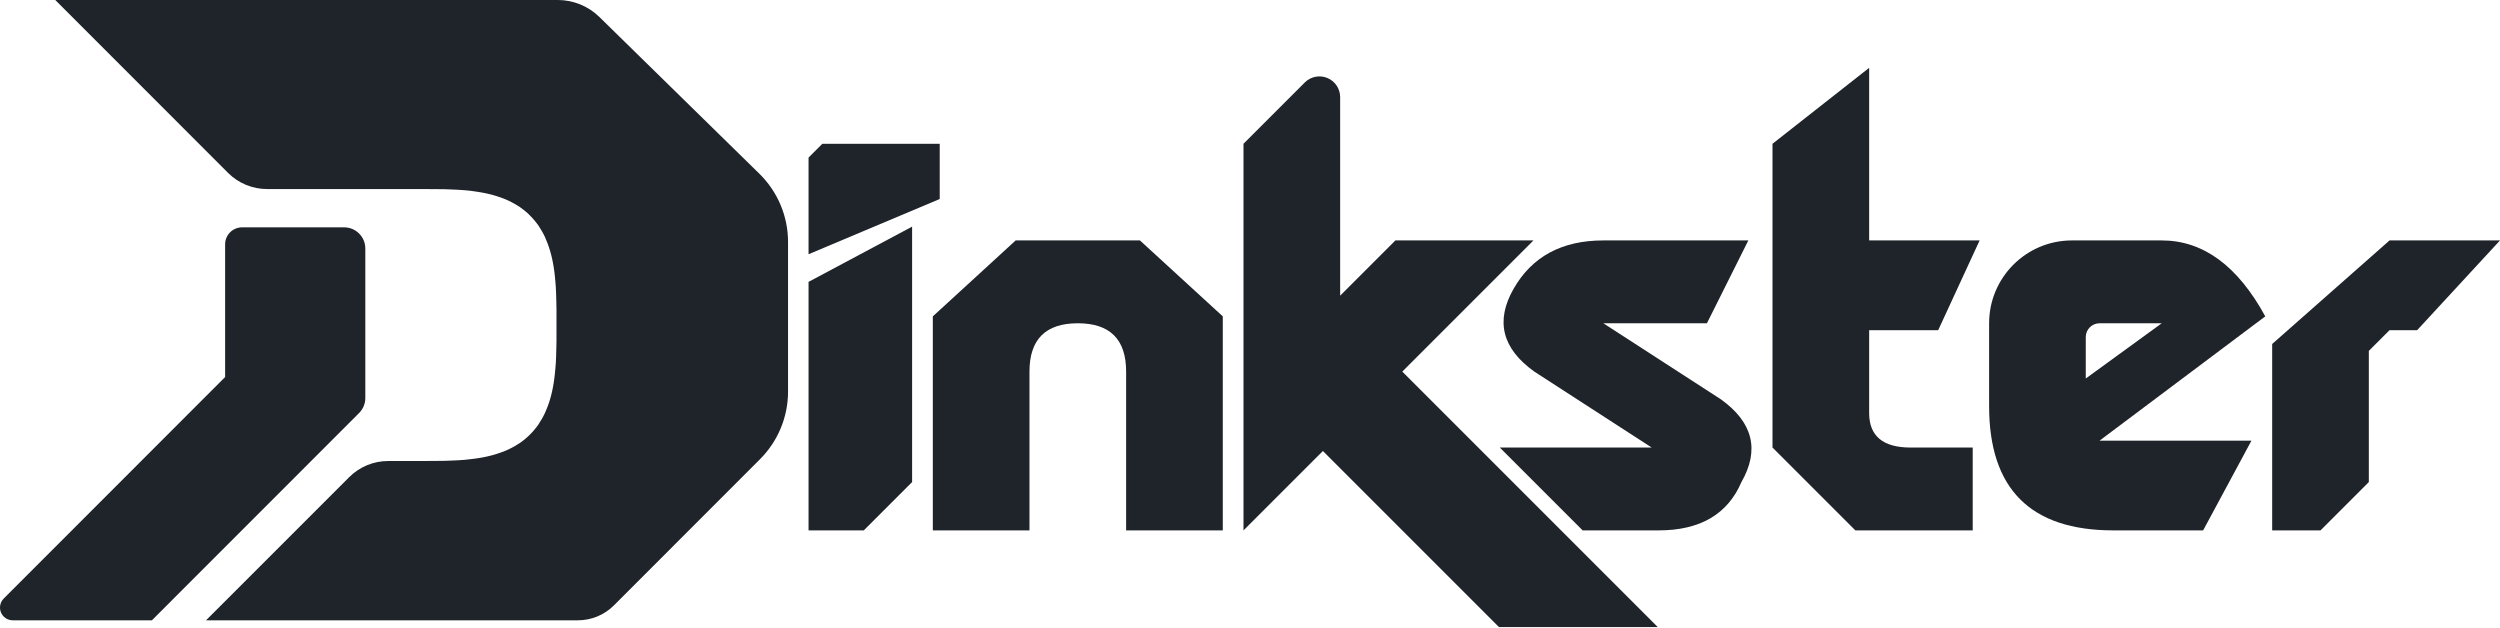
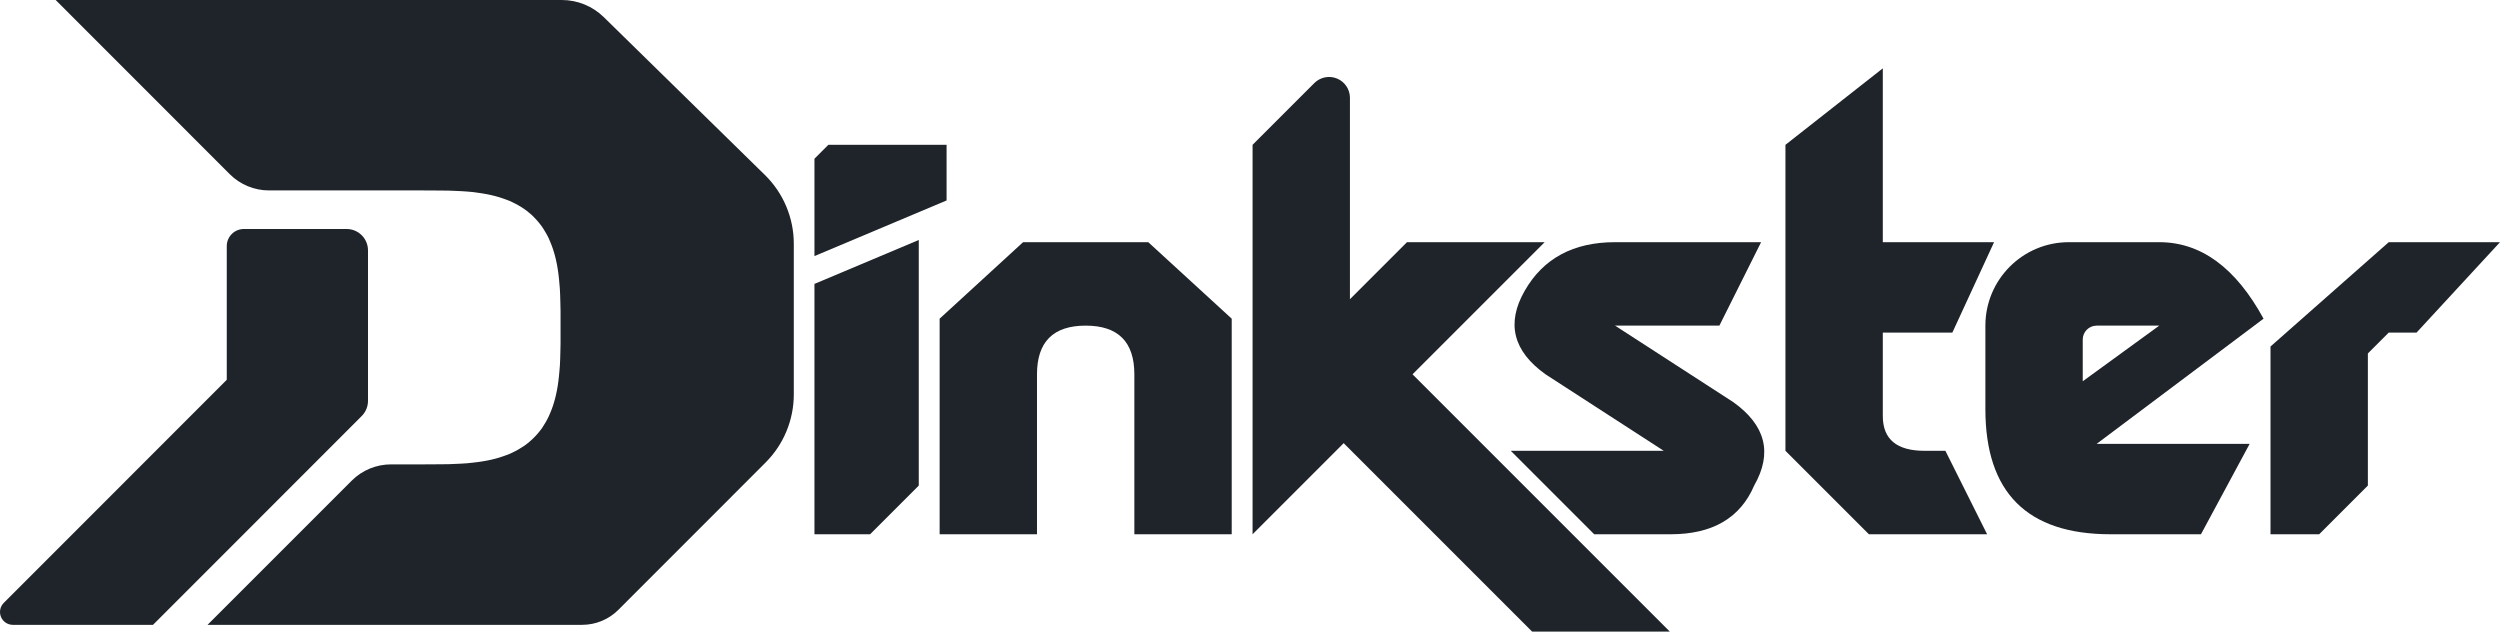
- <svg xmlns="http://www.w3.org/2000/svg" viewBox="0 0 1231.193 308.804" width="1231.193" height="308.804" version="1.1" id="svg264">
+ <svg xmlns="http://www.w3.org/2000/svg" viewBox="0 0 1222.268 308.804" width="1222.268" height="308.804" version="1.1" id="svg264">
  <defs id="defs80">
    <clipPath id="e-open-counter" clipPathUnits="userSpaceOnUse">
      <path d="M -20,-20 H 100 V 100 H -20 Z m 34,54 v -5.538 h 7.615 z" clip-rule="evenodd" id="path60" />
    </clipPath>
    <clipPath id="k-beam-baseline" clipPathUnits="userSpaceOnUse">
      <path d="M -20,-20 H 100 V 100 H 14 V 59.153 h -34 z" id="path63" />
    </clipPath>
    <clipPath id="approved-silhouette" clipPathUnits="userSpaceOnUse">
      <path id="silhouette-clip-path" fill="#32e6c5" d="M 156.4,176.8 H 680 a 62,62 0 0 1 43.4,17.7 L 890.1,357.8 A 99.6,99.6 0 0 1 920,429 v 155.9 a 99.6,99.6 0 0 1 -29.2,70.4 L 738.6,807.6 A 53.1,53.1 0 0 1 701,823.2 H 313.5 L 462.7,674 a 57.5,57.5 0 0 1 40.7,-16.8 h 33.7 l 16.7,-0.1 9,-0.1 7.5,-0.3 6.5,-0.3 5.8,-0.4 5.5,-0.6 5.1,-0.6 4.7,-0.7 4.6,-0.8 4.3,-0.9 4.1,-1 3.9,-1.1 3.7,-1.2 3.7,-1.3 3.4,-1.3 3.3,-1.5 3.2,-1.6 3.1,-1.7 2.9,-1.8 2.9,-1.8 2.7,-2 2.6,-2.1 2.5,-2.2 2.3,-2.2 2.3,-2.4 2.2,-2.5 2.1,-2.6 2,-2.7 1.8,-2.9 1.8,-2.9 1.7,-3.1 1.6,-3.2 1.4,-3.3 1.4,-3.4 1.3,-3.6 1.2,-3.8 1.1,-3.9 1,-4.1 0.9,-4.3 0.8,-4.5 0.7,-4.8 0.6,-5.1 0.5,-5.4 0.5,-5.9 0.3,-6.5 0.2,-7.4 0.2,-9.1 v -16.7 -16.7 l -0.2,-9.1 -0.2,-7.4 -0.3,-6.5 -0.5,-5.9 -0.5,-5.4 -0.6,-5.1 -0.7,-4.8 -0.8,-4.5 -0.9,-4.3 -1,-4.1 -1.1,-3.9 -1.2,-3.8 -1.3,-3.6 -1.4,-3.4 -1.4,-3.4 -1.6,-3.2 -1.7,-3 -1.8,-3 -1.8,-2.8 -2,-2.7 -2.1,-2.6 -2.2,-2.5 -2.3,-2.4 -2.3,-2.3 -2.5,-2.1 -2.6,-2.1 -2.7,-2 -2.9,-1.9 -2.9,-1.7 -3.1,-1.7 -3.2,-1.6 -3.3,-1.5 -3.4,-1.3 -3.7,-1.3 -3.7,-1.2 -3.9,-1.1 -4.1,-1 -4.3,-0.9 -4.6,-0.8 -4.7,-0.7 -5.1,-0.7 -5.5,-0.5 -5.8,-0.4 -6.5,-0.3 -7.5,-0.3 -9,-0.1 -16.7,-0.1 H 377.2 A 57.5,57.5 0 0 1 336.5,357 Z m 177,254.6 a 17.7,17.7 0 0 1 17.7,-17.7 h 106.3 a 22.1,22.1 0 0 1 22.1,22.1 v 155.7 a 22.1,22.1 0 0 1 -6.5,15.7 l -215.9,216 h -145 a 13.3,13.3 0 0 1 -9.4,-22.7 L 333.4,569.7 Z" />
    </clipPath>
    <clipPath id="plane-coral" clipPathUnits="userSpaceOnUse">
      <path d="m 343,68 67.8,67.8 a 45,45 0 0 1 13.2,31.8 v 112.8 a 45,45 0 0 1 -13.2,31.8 L 363,360 H 600 V 40 H 343 Z" transform="matrix(2.213439,0,0,2.213439,-180.079,26.32411)" id="path68" />
    </clipPath>
    <clipPath id="plane-yellow" clipPathUnits="userSpaceOnUse">
      <path d="M 80,240 H 232 V 390 H 80 Z" transform="matrix(2.213439,0,0,2.213439,-180.079,26.32411)" id="path71" />
    </clipPath>
    <clipPath id="optical-silhouette-16" clipPathUnits="userSpaceOnUse">
      <path d="M 156.4,176.8 H 680 a 62,62 0 0 1 43.4,17.7 L 890.1,357.8 A 99.6,99.6 0 0 1 920,429 v 155.9 a 99.6,99.6 0 0 1 -29.2,70.4 L 738.6,807.6 A 53.1,53.1 0 0 1 701,823.2 H 313.5 L 462.7,674 a 57.5,57.5 0 0 1 40.7,-16.8 h 33.7 l 16.7,-0.1 9,-0.1 7.5,-0.3 6.5,-0.3 5.8,-0.4 5.5,-0.6 5.1,-0.6 4.7,-0.7 4.6,-0.8 4.3,-0.9 4.1,-1 3.9,-1.1 3.7,-1.2 3.7,-1.3 3.4,-1.3 3.3,-1.5 3.2,-1.6 3.1,-1.7 2.9,-1.8 2.9,-1.8 2.7,-2 2.6,-2.1 2.5,-2.2 2.3,-2.2 2.3,-2.4 2.2,-2.5 2.1,-2.6 2,-2.7 1.8,-2.9 1.8,-2.9 1.7,-3.1 1.6,-3.2 1.4,-3.3 1.4,-3.4 1.3,-3.6 1.2,-3.8 1.1,-3.9 1,-4.1 0.9,-4.3 0.8,-4.5 0.7,-4.8 0.6,-5.1 0.5,-5.4 0.5,-5.9 0.3,-6.5 0.2,-7.4 0.2,-9.1 v -16.7 -16.7 l -0.2,-9.1 -0.2,-7.4 -0.3,-6.5 -0.5,-5.9 -0.5,-5.4 -0.6,-5.1 -0.7,-4.8 -0.8,-4.5 -0.9,-4.3 -1,-4.1 -1.1,-3.9 -1.2,-3.8 -1.3,-3.6 -1.4,-3.4 -1.4,-3.4 -1.6,-3.2 -1.7,-3 -1.8,-3 -1.8,-2.8 -2,-2.7 -2.1,-2.6 -2.2,-2.5 -2.3,-2.4 -2.3,-2.3 -2.5,-2.1 -2.6,-2.1 -2.7,-2 -2.9,-1.9 -2.9,-1.7 -3.1,-1.7 -3.2,-1.6 -3.3,-1.5 -3.4,-1.3 -3.7,-1.3 -3.7,-1.2 -3.9,-1.1 -4.1,-1 -4.3,-0.9 -4.6,-0.8 -4.7,-0.7 -5.1,-0.7 -5.5,-0.5 -5.8,-0.4 -6.5,-0.3 -7.5,-0.3 -9,-0.1 -16.7,-0.1 H 377.2 A 57.5,57.5 0 0 1 336.5,357 Z m 177,223.6 a 17.7,17.7 0 0 1 17.7,-17.7 h 106.3 a 22.1,22.1 0 0 1 22.1,22.1 V 635.5 A 22.1,22.1 0 0 1 473,651.1 L 301,823.2 H 112.1 a 13.3,13.3 0 0 1 -9.4,-22.7 L 333.4,569.7 Z" id="path74" />
    </clipPath>
    <clipPath id="optical-silhouette-24" clipPathUnits="userSpaceOnUse">
      <path d="M 156.4,176.8 H 680 a 62,62 0 0 1 43.4,17.7 L 890.1,357.8 A 99.6,99.6 0 0 1 920,429 v 155.9 a 99.6,99.6 0 0 1 -29.2,70.4 L 738.6,807.6 A 53.1,53.1 0 0 1 701,823.2 H 313.5 L 462.7,674 a 57.5,57.5 0 0 1 40.7,-16.8 h 33.7 l 16.7,-0.1 9,-0.1 7.5,-0.3 6.5,-0.3 5.8,-0.4 5.5,-0.6 5.1,-0.6 4.7,-0.7 4.6,-0.8 4.3,-0.9 4.1,-1 3.9,-1.1 3.7,-1.2 3.7,-1.3 3.4,-1.3 3.3,-1.5 3.2,-1.6 3.1,-1.7 2.9,-1.8 2.9,-1.8 2.7,-2 2.6,-2.1 2.5,-2.2 2.3,-2.2 2.3,-2.4 2.2,-2.5 2.1,-2.6 2,-2.7 1.8,-2.9 1.8,-2.9 1.7,-3.1 1.6,-3.2 1.4,-3.3 1.4,-3.4 1.3,-3.6 1.2,-3.8 1.1,-3.9 1,-4.1 0.9,-4.3 0.8,-4.5 0.7,-4.8 0.6,-5.1 0.5,-5.4 0.5,-5.9 0.3,-6.5 0.2,-7.4 0.2,-9.1 v -16.7 -16.7 l -0.2,-9.1 -0.2,-7.4 -0.3,-6.5 -0.5,-5.9 -0.5,-5.4 -0.6,-5.1 -0.7,-4.8 -0.8,-4.5 -0.9,-4.3 -1,-4.1 -1.1,-3.9 -1.2,-3.8 -1.3,-3.6 -1.4,-3.4 -1.4,-3.4 -1.6,-3.2 -1.7,-3 -1.8,-3 -1.8,-2.8 -2,-2.7 -2.1,-2.6 -2.2,-2.5 -2.3,-2.4 -2.3,-2.3 -2.5,-2.1 -2.6,-2.1 -2.7,-2 -2.9,-1.9 -2.9,-1.7 -3.1,-1.7 -3.2,-1.6 -3.3,-1.5 -3.4,-1.3 -3.7,-1.3 -3.7,-1.2 -3.9,-1.1 -4.1,-1 -4.3,-0.9 -4.6,-0.8 -4.7,-0.7 -5.1,-0.7 -5.5,-0.5 -5.8,-0.4 -6.5,-0.3 -7.5,-0.3 -9,-0.1 -16.7,-0.1 H 377.2 A 57.5,57.5 0 0 1 336.5,357 Z m 177,232.4 a 17.7,17.7 0 0 1 17.7,-17.7 h 106.3 a 22.1,22.1 0 0 1 22.1,22.2 V 622.9 A 22.1,22.1 0 0 1 473,638.6 L 288.5,823.2 H 112.1 a 13.3,13.3 0 0 1 -9.4,-22.7 L 333.4,569.7 Z" id="path77" />
    </clipPath>
  </defs>
  <g id="07_Exports_Artboards" style="display:inline" transform="translate(-44.15715,-2093.996)">
    <g id="wordmark-light" transform="matrix(3.4,0,0,3.4,-60,1750)" color="#1f242a">
      <g transform="matrix(0.139,0,0,0.139,16.9,76.6)" id="g194">
        <path id="wordmark-light-d" fill="currentColor" d="M 156.4,176.8 H 680 a 62,62 0 0 1 43.4,17.7 L 890.1,357.8 A 99.6,99.6 0 0 1 920,429 v 155.9 a 99.6,99.6 0 0 1 -29.2,70.4 L 738.6,807.6 A 53.1,53.1 0 0 1 701,823.2 H 313.5 L 462.7,674 a 57.5,57.5 0 0 1 40.7,-16.8 h 33.7 l 16.7,-0.1 9,-0.1 7.5,-0.3 6.5,-0.3 5.8,-0.4 5.5,-0.6 5.1,-0.6 4.7,-0.7 4.6,-0.8 4.3,-0.9 4.1,-1 3.9,-1.1 3.7,-1.2 3.7,-1.3 3.4,-1.3 3.3,-1.5 3.2,-1.6 3.1,-1.7 2.9,-1.8 2.9,-1.8 2.7,-2 2.6,-2.1 2.5,-2.2 2.3,-2.2 2.3,-2.4 2.2,-2.5 2.1,-2.6 2,-2.7 1.8,-2.9 1.8,-2.9 1.7,-3.1 1.6,-3.2 1.4,-3.3 1.4,-3.4 1.3,-3.6 1.2,-3.8 1.1,-3.9 1,-4.1 0.9,-4.3 0.8,-4.5 0.7,-4.8 0.6,-5.1 0.5,-5.4 0.5,-5.9 0.3,-6.5 0.2,-7.4 0.2,-9.1 v -16.7 -16.7 l -0.2,-9.1 -0.2,-7.4 -0.3,-6.5 -0.5,-5.9 -0.5,-5.4 -0.6,-5.1 -0.7,-4.8 -0.8,-4.5 -0.9,-4.3 -1,-4.1 -1.1,-3.9 -1.2,-3.8 -1.3,-3.6 -1.4,-3.4 -1.4,-3.4 -1.6,-3.2 -1.7,-3 -1.8,-3 -1.8,-2.8 -2,-2.7 -2.1,-2.6 -2.2,-2.5 -2.3,-2.4 -2.3,-2.3 -2.5,-2.1 -2.6,-2.1 -2.7,-2 -2.9,-1.9 -2.9,-1.7 -3.1,-1.7 -3.2,-1.6 -3.3,-1.5 -3.4,-1.3 -3.7,-1.3 -3.7,-1.2 -3.9,-1.1 -4.1,-1 -4.3,-0.9 -4.6,-0.8 -4.7,-0.7 -5.1,-0.7 -5.5,-0.5 -5.8,-0.4 -6.5,-0.3 -7.5,-0.3 -9,-0.1 -16.7,-0.1 H 377.2 A 57.5,57.5 0 0 1 336.5,357 Z m 177,254.6 a 17.7,17.7 0 0 1 17.7,-17.7 h 106.3 a 22.1,22.1 0 0 1 22.1,22.1 v 155.7 a 22.1,22.1 0 0 1 -6.5,15.7 l -215.9,216 h -145 a 13.3,13.3 0 0 1 -9.4,-22.7 L 333.4,569.7 Z" />
      </g>
      <g fill="currentColor" id="g203">
-         <path id="light-i" d="M 2,0 H 19 V 8 L 0,16 V 2 Z M 0,20 15,12 V 49 L 8,56 H 0 Z" transform="translate(147.75,122)" fill-rule="evenodd" />
+         <path id="light-i" d="M 2,0 H 19 V 8 L 0,16 V 2 Z M 0,20 15,13.684 V 49 L 8,56 H 0 Z" transform="translate(147.75,122)" fill-rule="evenodd" />
        <path id="light-n" d="M 0,56 V 25 L 12,14 H 30 L 42,25 V 56 H 28 V 33 q 0,-7 -7,-7 -7,0 -7,7 v 23 z" transform="translate(165.75,122)" fill-rule="evenodd" />
-         <path id="light-k" d="m 7,0 8.9,-8.9 A 3,3 0 0 1 21,-6.8 V 22 l 8,-8 H 49 L 30,33 67,70 H 44 L 18.5,44.5 7,56 Z" transform="translate(203.75,122)" fill-rule="evenodd" />
+         <path id="light-k" d="m 7,0 8.9,-8.9 A 3,3 0 0 1 21,-6.8 V 22.201 L 29.201,14 H 49 L 30,33 67,70 H 47.201 L 20.101,42.899 7,56 Z" transform="translate(203.75,122)" fill-rule="evenodd" />
        <path id="light-s" d="M 36,14 30,26 H 15 l 17,11 q 7,5 3,12 -3,7 -12,7 H 12 L 0,44 H 22 L 5,33 Q -2,28 2,21 6,14 15,14 Z" transform="translate(247.875,122)" fill-rule="evenodd" />
-         <path id="light-t" d="M 0,0 14,-11 V 14 H 30 L 24,27 H 14 v 12 q 0,5 6,5 h 9 V 56 H 12 L 0,44 Z" transform="translate(287.375,122)" fill-rule="evenodd" />
-         <path id="light-e" d="M 40,25 16,43 H 38 L 31,56 H 18 Q 0,56 0,38 V 26 A 12,12 0 0 1 12,14 h 13 q 9,0 15,11 z m -26,9 v -6 a 2,2 0 0 1 2,-2 h 9 z" transform="translate(318.75,122)" fill-rule="evenodd" />
-         <path id="light-r" d="M 0,56 V 29 L 17,14 H 33 L 21,27 h -4 l -3,3 v 19 l -7,7 z" transform="translate(359.75,122)" fill-rule="evenodd" />
+         <path id="light-t" d="M 0,0 14,-11 V 14 H 30 L 24,27 H 14 v 12 q 0,5 6,5 h 3 l 6,12 H 12 L 0,44 Z" transform="translate(287.375,122)" fill-rule="evenodd" />
+         <path id="light-e" d="M 40,25 16,43 H 38 L 31,56 H 18 Q 0,56 0,38 V 26 A 12,12 0 0 1 12,14 h 13 q 9,0 15,11 z m -26,9 v -6 a 2,2 0 0 1 2,-2 h 9 z" transform="translate(316.125,122)" fill-rule="evenodd" />
+         <path id="light-r" d="M 0,56 V 29 L 17,14 H 33 L 21,27 h -4 l -3,3 v 19 l -7,7 z" transform="translate(357.125,122)" fill-rule="evenodd" />
      </g>
    </g>
  </g>
</svg>
